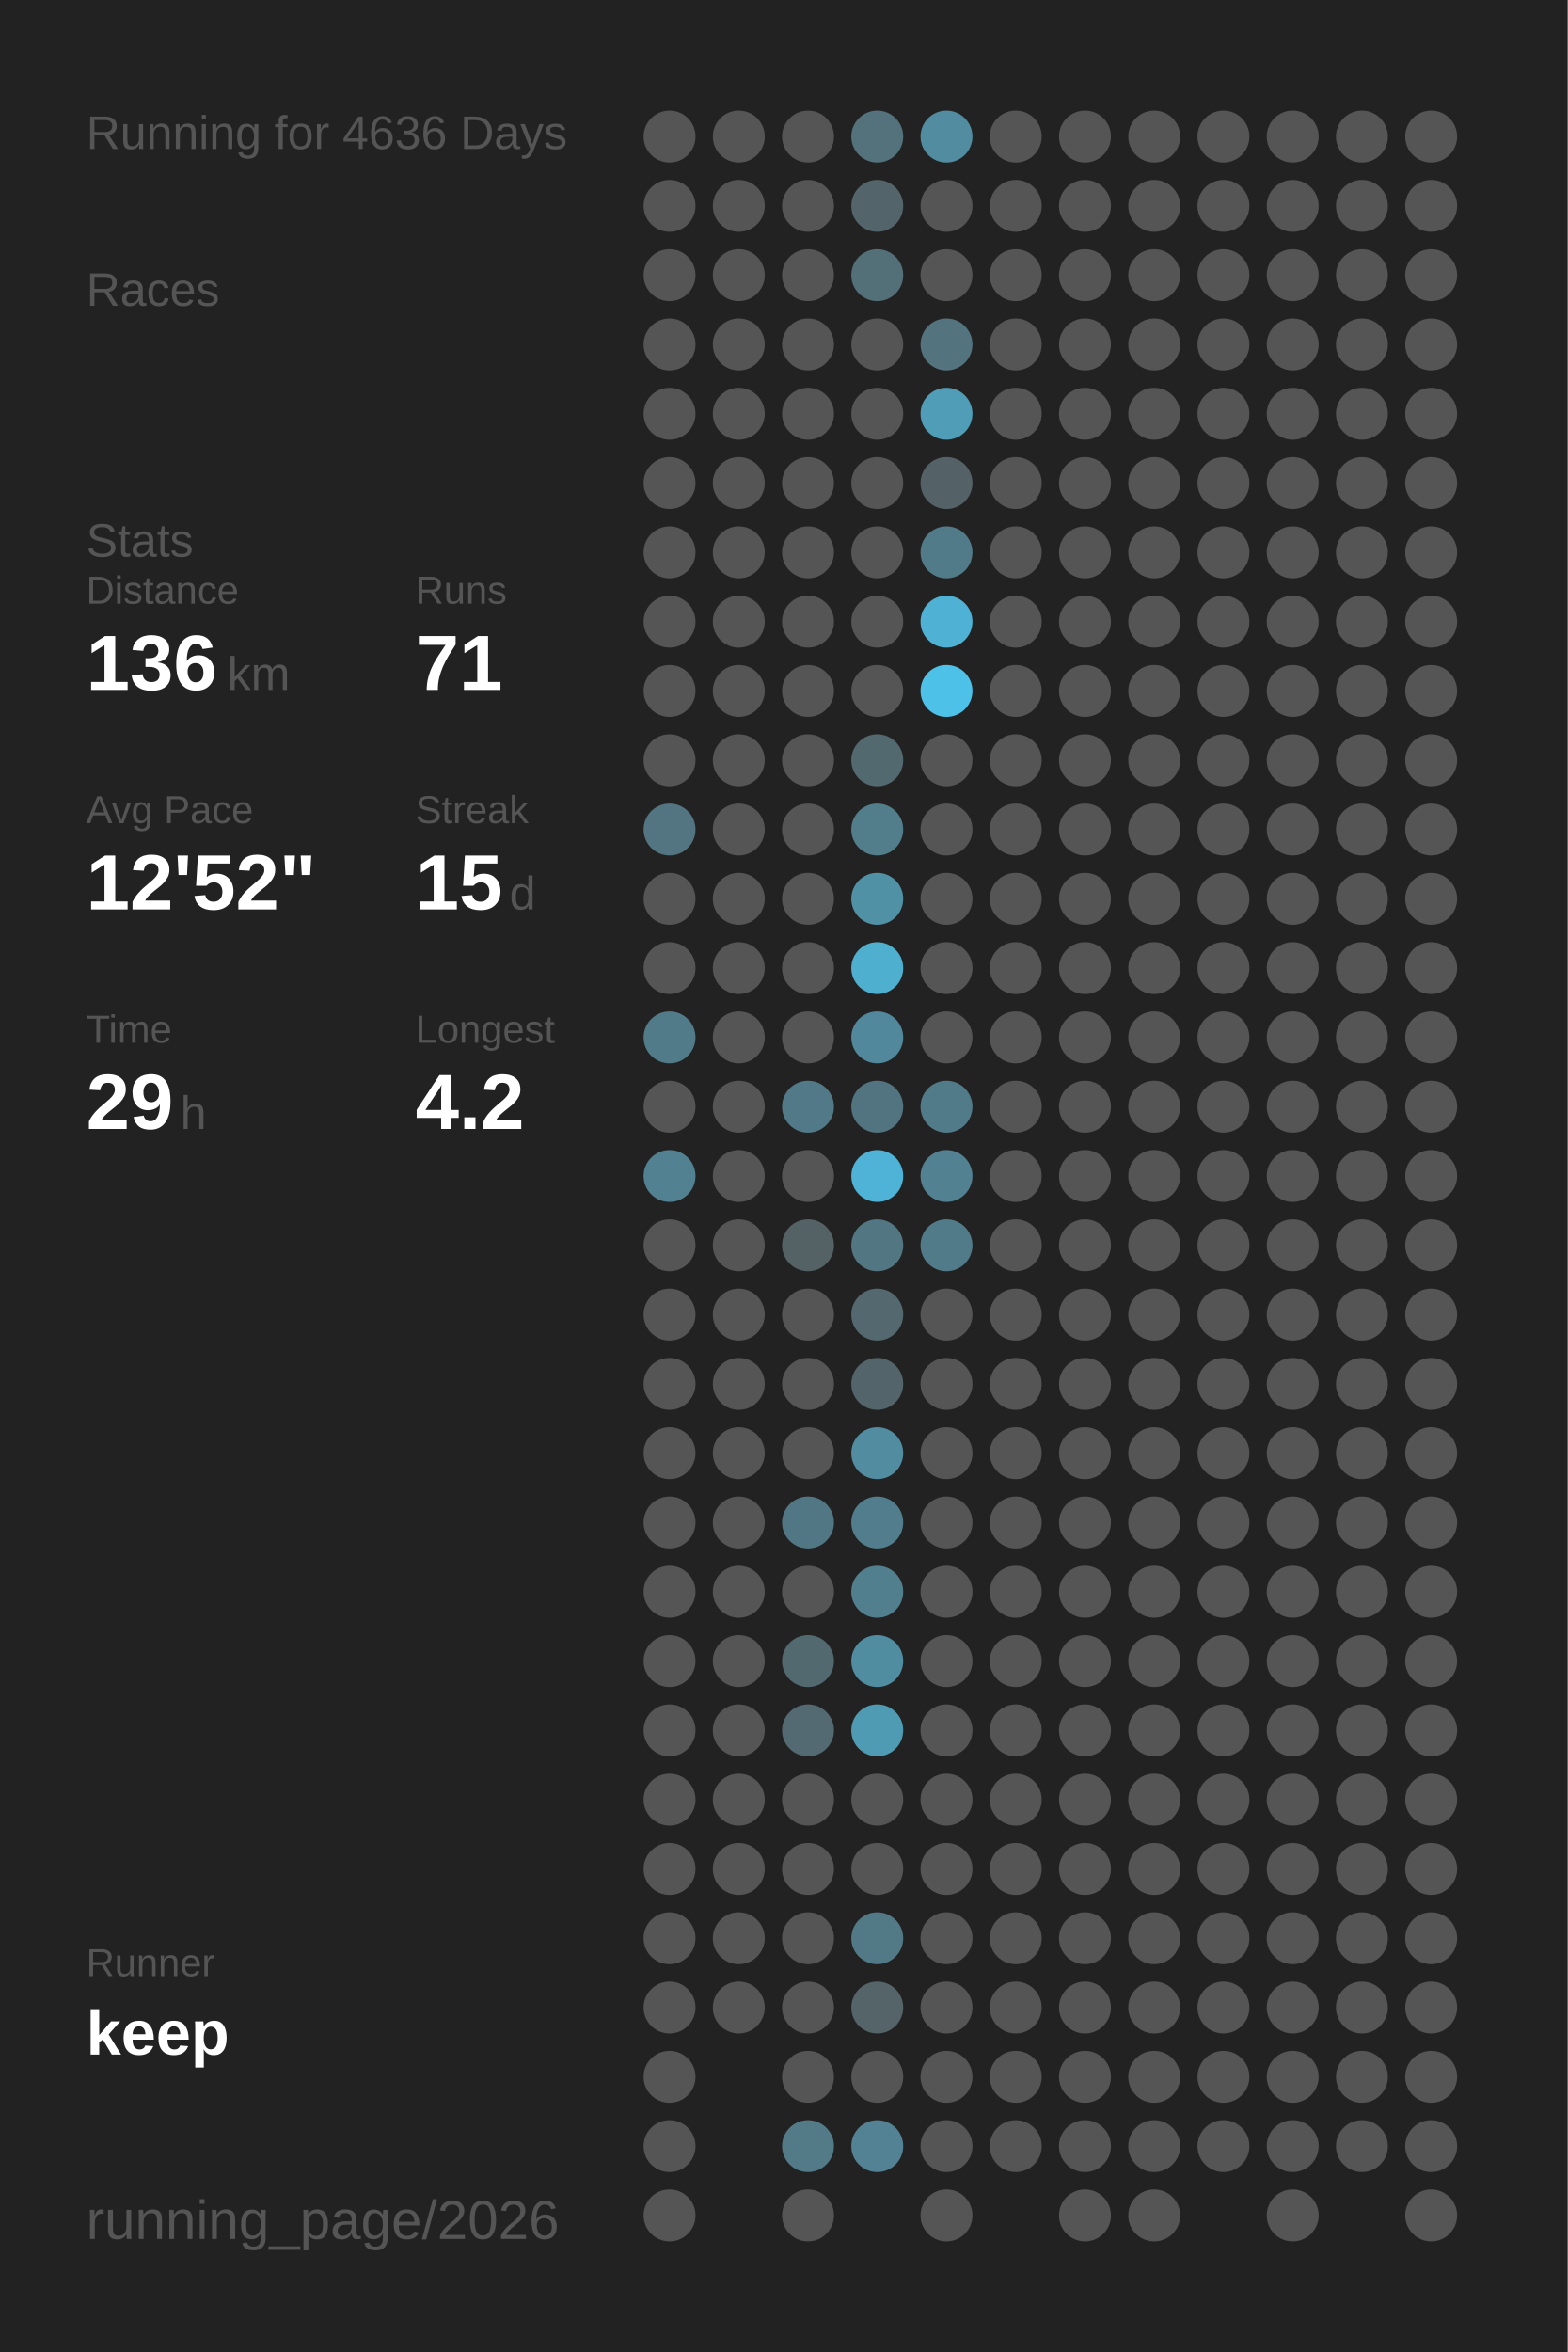
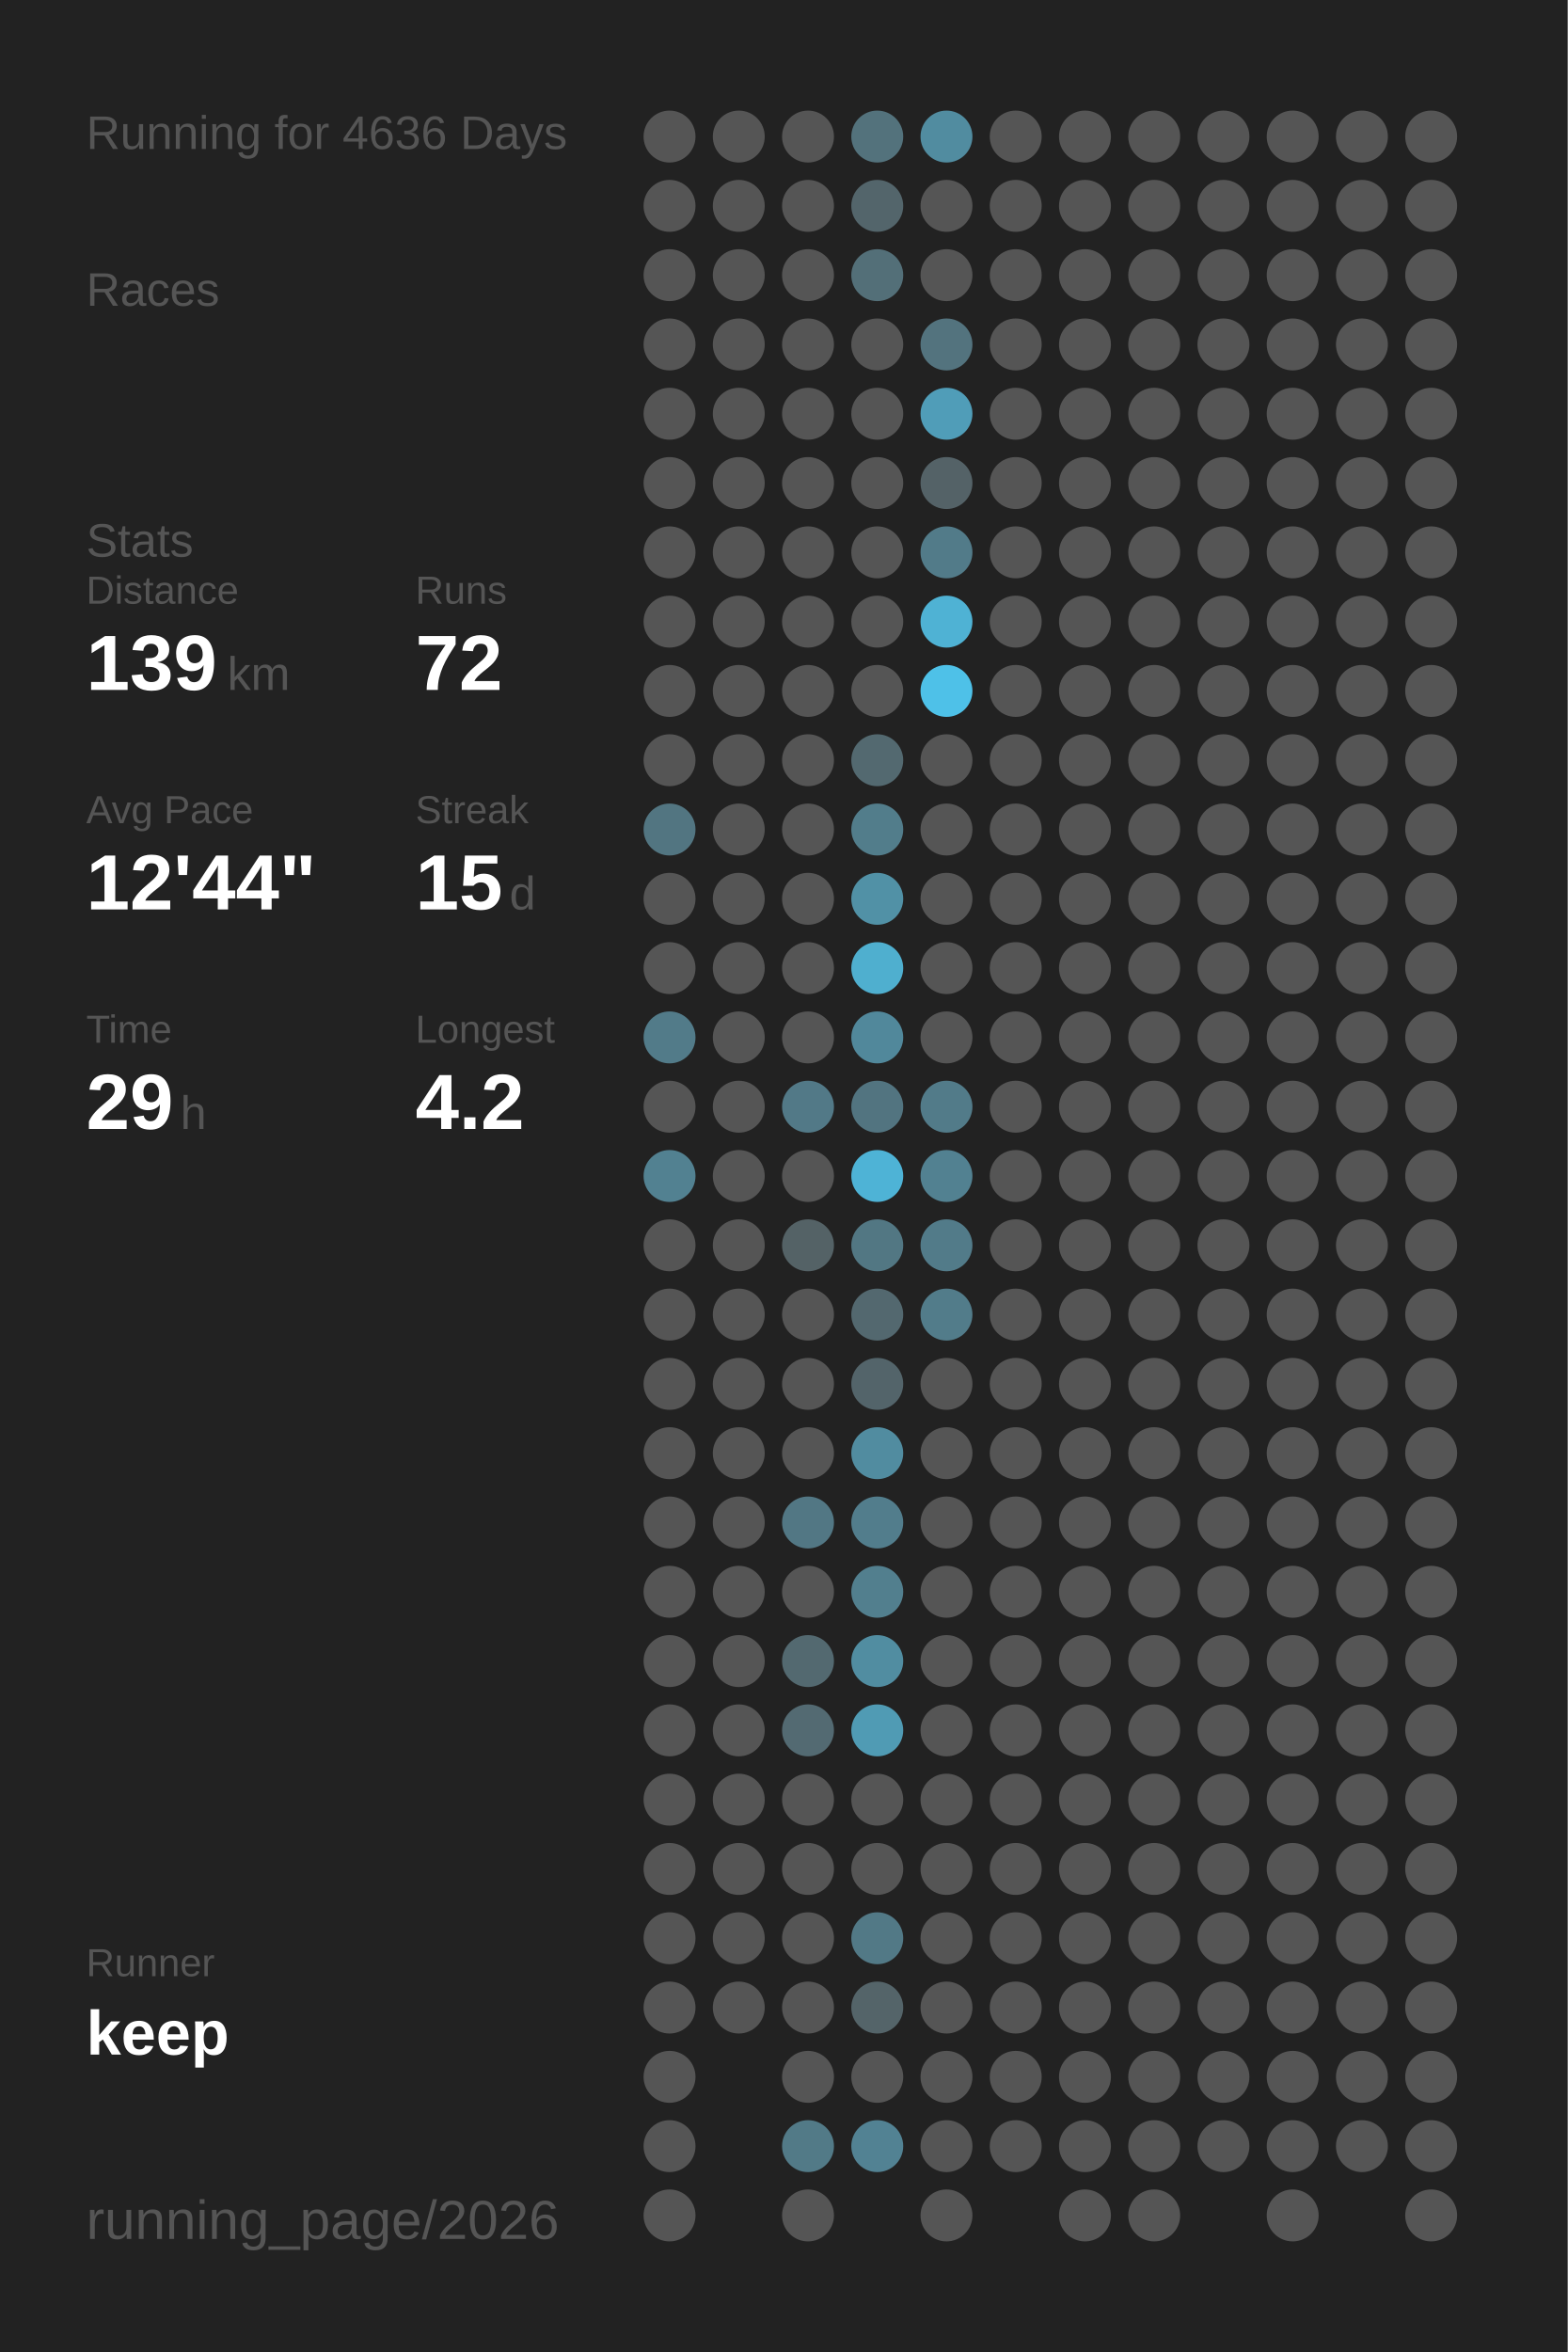
<svg xmlns="http://www.w3.org/2000/svg" baseProfile="full" height="300mm" version="1.1" viewBox="0,0,200,300" width="200mm">
  <defs />
  <rect fill="#222222" height="300" width="200" x="0" y="0" />
  <text fill="#555555" style="font-size:6px; font-family:Arial;" x="11" y="19">Running for 4636 Days</text>
  <text fill="#555555" style="font-size:6px; font-family:Arial;" x="11" y="39">Races</text>
  <text fill="#555555" style="font-size:6px; font-family:Arial;" x="11" y="71">Stats</text>
  <text fill="#555555" style="font-size:5px; font-family:Arial;" x="11" y="77">Distance</text>
-   <text fill="#FFFFFF" style="font-size:10px; font-family:Arial; font-weight:bold;" x="11" y="88">136</text>
+   <text fill="#FFFFFF" style="font-size:10px; font-family:Arial; font-weight:bold;" x="11" y="88">139</text>
  <text fill="#555555" style="font-size:6px; font-family:Arial;" x="29" y="88">km</text>
  <text fill="#555555" style="font-size:5px; font-family:Arial;" x="53" y="77">Runs</text>
-   <text fill="#FFFFFF" style="font-size:10px; font-family:Arial; font-weight:bold;" x="53" y="88">71</text>
+   <text fill="#FFFFFF" style="font-size:10px; font-family:Arial; font-weight:bold;" x="53" y="88">72</text>
  <text fill="#555555" style="font-size:5px; font-family:Arial;" x="11" y="105">Avg Pace</text>
-   <text fill="#FFFFFF" style="font-size:10px; font-family:Arial; font-weight:bold;" x="11" y="116">12'52"</text>
+   <text fill="#FFFFFF" style="font-size:10px; font-family:Arial; font-weight:bold;" x="11" y="116">12'44"</text>
  <text fill="#555555" style="font-size:5px; font-family:Arial;" x="53" y="105">Streak</text>
  <text fill="#FFFFFF" style="font-size:10px; font-family:Arial; font-weight:bold;" x="53" y="116">15</text>
  <text fill="#555555" style="font-size:6px; font-family:Arial;" x="65" y="116">d</text>
  <text fill="#555555" style="font-size:5px; font-family:Arial;" x="11" y="133">Time</text>
  <text fill="#FFFFFF" style="font-size:10px; font-family:Arial; font-weight:bold;" x="11" y="144">29</text>
  <text fill="#555555" style="font-size:6px; font-family:Arial;" x="23" y="144">h</text>
  <text fill="#555555" style="font-size:5px; font-family:Arial;" x="53" y="133">Longest</text>
  <text fill="#FFFFFF" style="font-size:10px; font-family:Arial; font-weight:bold;" x="53" y="144">4.2</text>
  <text fill="#555555" style="font-size:5px; font-family:Arial;" x="11" y="252.065">Runner</text>
  <text fill="#FFFFFF" style="font-size:8px; font-family:Arial; font-weight:bold;" x="11" y="262.065">keep</text>
  <text fill="#555555" style="font-size:7px; font-family:Arial;" x="11" y="285.581">running_page/2026</text>
  <circle cx="85.417" cy="17.419" fill="#555555" r="3.312" />
  <circle cx="85.417" cy="26.258" fill="#555555" r="3.312" />
  <circle cx="85.417" cy="35.097" fill="#555555" r="3.312" />
  <circle cx="85.417" cy="43.935" fill="#555555" r="3.312" />
  <circle cx="85.417" cy="52.774" fill="#555555" r="3.312" />
  <circle cx="85.417" cy="61.613" fill="#555555" r="3.312" />
  <circle cx="85.417" cy="70.452" fill="#555555" r="3.312" />
  <circle cx="85.417" cy="79.29" fill="#555555" r="3.312" />
  <circle cx="85.417" cy="88.129" fill="#555555" r="3.312" />
  <circle cx="85.417" cy="96.968" fill="#555555" r="3.312" />
  <circle cx="85.417" cy="105.806" fill="#527581" r="3.312" />
  <circle cx="85.417" cy="114.645" fill="#555555" r="3.312" />
  <circle cx="85.417" cy="123.484" fill="#555555" r="3.312" />
  <circle cx="85.417" cy="132.323" fill="#527b89" r="3.312" />
  <circle cx="85.417" cy="141.161" fill="#555555" r="3.312" />
  <circle cx="85.417" cy="150" fill="#528191" r="3.312" />
  <circle cx="85.417" cy="158.839" fill="#555555" r="3.312" />
  <circle cx="85.417" cy="167.677" fill="#555555" r="3.312" />
  <circle cx="85.417" cy="176.516" fill="#555555" r="3.312" />
  <circle cx="85.417" cy="185.355" fill="#555555" r="3.312" />
  <circle cx="85.417" cy="194.194" fill="#555555" r="3.312" />
  <circle cx="85.417" cy="203.032" fill="#555555" r="3.312" />
  <circle cx="85.417" cy="211.871" fill="#555555" r="3.312" />
  <circle cx="85.417" cy="220.71" fill="#555555" r="3.312" />
  <circle cx="85.417" cy="229.548" fill="#555555" r="3.312" />
  <circle cx="85.417" cy="238.387" fill="#555555" r="3.312" />
  <circle cx="85.417" cy="247.226" fill="#555555" r="3.312" />
  <circle cx="85.417" cy="256.065" fill="#555555" r="3.312" />
  <circle cx="85.417" cy="264.903" fill="#555555" r="3.312" />
  <circle cx="85.417" cy="273.742" fill="#555555" r="3.312" />
  <circle cx="85.417" cy="282.581" fill="#555555" r="3.312" />
  <circle cx="94.25" cy="17.419" fill="#555555" r="3.312" />
  <circle cx="94.25" cy="26.258" fill="#555555" r="3.312" />
  <circle cx="94.25" cy="35.097" fill="#555555" r="3.312" />
  <circle cx="94.25" cy="43.935" fill="#555555" r="3.312" />
  <circle cx="94.25" cy="52.774" fill="#555555" r="3.312" />
  <circle cx="94.25" cy="61.613" fill="#555555" r="3.312" />
  <circle cx="94.25" cy="70.452" fill="#555555" r="3.312" />
  <circle cx="94.25" cy="79.29" fill="#555555" r="3.312" />
  <circle cx="94.25" cy="88.129" fill="#555555" r="3.312" />
  <circle cx="94.25" cy="96.968" fill="#555555" r="3.312" />
  <circle cx="94.25" cy="105.806" fill="#555555" r="3.312" />
  <circle cx="94.25" cy="114.645" fill="#555555" r="3.312" />
  <circle cx="94.25" cy="123.484" fill="#555555" r="3.312" />
  <circle cx="94.25" cy="132.323" fill="#555555" r="3.312" />
  <circle cx="94.25" cy="141.161" fill="#555555" r="3.312" />
  <circle cx="94.25" cy="150" fill="#555555" r="3.312" />
  <circle cx="94.25" cy="158.839" fill="#555555" r="3.312" />
  <circle cx="94.25" cy="167.677" fill="#555555" r="3.312" />
  <circle cx="94.25" cy="176.516" fill="#555555" r="3.312" />
  <circle cx="94.25" cy="185.355" fill="#555555" r="3.312" />
  <circle cx="94.25" cy="194.194" fill="#555555" r="3.312" />
  <circle cx="94.25" cy="203.032" fill="#555555" r="3.312" />
  <circle cx="94.25" cy="211.871" fill="#555555" r="3.312" />
  <circle cx="94.25" cy="220.71" fill="#555555" r="3.312" />
  <circle cx="94.25" cy="229.548" fill="#555555" r="3.312" />
  <circle cx="94.25" cy="238.387" fill="#555555" r="3.312" />
  <circle cx="94.25" cy="247.226" fill="#555555" r="3.312" />
  <circle cx="94.25" cy="256.065" fill="#555555" r="3.312" />
  <circle cx="103.083" cy="17.419" fill="#555555" r="3.312" />
  <circle cx="103.083" cy="26.258" fill="#555555" r="3.312" />
  <circle cx="103.083" cy="35.097" fill="#555555" r="3.312" />
  <circle cx="103.083" cy="43.935" fill="#555555" r="3.312" />
  <circle cx="103.083" cy="52.774" fill="#555555" r="3.312" />
  <circle cx="103.083" cy="61.613" fill="#555555" r="3.312" />
  <circle cx="103.083" cy="70.452" fill="#555555" r="3.312" />
  <circle cx="103.083" cy="79.29" fill="#555555" r="3.312" />
  <circle cx="103.083" cy="88.129" fill="#555555" r="3.312" />
  <circle cx="103.083" cy="96.968" fill="#555555" r="3.312" />
  <circle cx="103.083" cy="105.806" fill="#555555" r="3.312" />
  <circle cx="103.083" cy="114.645" fill="#555555" r="3.312" />
  <circle cx="103.083" cy="123.484" fill="#555555" r="3.312" />
  <circle cx="103.083" cy="132.323" fill="#555555" r="3.312" />
  <circle cx="103.083" cy="141.161" fill="#527987" r="3.312" />
  <circle cx="103.083" cy="150" fill="#555555" r="3.312" />
  <circle cx="103.083" cy="158.839" fill="#546266" r="3.312" />
  <circle cx="103.083" cy="167.677" fill="#555555" r="3.312" />
  <circle cx="103.083" cy="176.516" fill="#555555" r="3.312" />
  <circle cx="103.083" cy="185.355" fill="#555555" r="3.312" />
  <circle cx="103.083" cy="194.194" fill="#527784" r="3.312" />
  <circle cx="103.083" cy="203.032" fill="#555555" r="3.312" />
  <circle cx="103.083" cy="211.871" fill="#536970" r="3.312" />
  <circle cx="103.083" cy="220.71" fill="#536a72" r="3.312" />
  <circle cx="103.083" cy="229.548" fill="#555555" r="3.312" />
  <circle cx="103.083" cy="238.387" fill="#555555" r="3.312" />
  <circle cx="103.083" cy="247.226" fill="#555555" r="3.312" />
  <circle cx="103.083" cy="256.065" fill="#555555" r="3.312" />
  <circle cx="103.083" cy="264.903" fill="#555555" r="3.312" />
  <circle cx="103.083" cy="273.742" fill="#527a87" r="3.312" />
  <circle cx="103.083" cy="282.581" fill="#555555" r="3.312" />
  <circle cx="111.917" cy="17.419" fill="#53727c" r="3.312" />
  <circle cx="111.917" cy="26.258" fill="#53656b" r="3.312" />
  <circle cx="111.917" cy="35.097" fill="#536f78" r="3.312" />
  <circle cx="111.917" cy="43.935" fill="#555555" r="3.312" />
  <circle cx="111.917" cy="52.774" fill="#555555" r="3.312" />
  <circle cx="111.917" cy="61.613" fill="#555555" r="3.312" />
  <circle cx="111.917" cy="70.452" fill="#555555" r="3.312" />
  <circle cx="111.917" cy="79.29" fill="#555555" r="3.312" />
  <circle cx="111.917" cy="88.129" fill="#555555" r="3.312" />
  <circle cx="111.917" cy="96.968" fill="#536970" r="3.312" />
  <circle cx="111.917" cy="105.806" fill="#527d8b" r="3.312" />
  <circle cx="111.917" cy="114.645" fill="#5191a6" r="3.312" />
  <circle cx="111.917" cy="123.484" fill="#4fafcf" r="3.312" />
  <circle cx="111.917" cy="132.323" fill="#51889b" r="3.312" />
  <circle cx="111.917" cy="141.161" fill="#527480" r="3.312" />
  <circle cx="111.917" cy="150" fill="#4eb3d6" r="3.312" />
  <circle cx="111.917" cy="158.839" fill="#527783" r="3.312" />
  <circle cx="111.917" cy="167.677" fill="#53686f" r="3.312" />
  <circle cx="111.917" cy="176.516" fill="#53646a" r="3.312" />
  <circle cx="111.917" cy="185.355" fill="#518ca0" r="3.312" />
  <circle cx="111.917" cy="194.194" fill="#527d8c" r="3.312" />
  <circle cx="111.917" cy="203.032" fill="#527f8e" r="3.312" />
  <circle cx="111.917" cy="211.871" fill="#518da1" r="3.312" />
  <circle cx="111.917" cy="220.71" fill="#509bb4" r="3.312" />
  <circle cx="111.917" cy="229.548" fill="#555555" r="3.312" />
  <circle cx="111.917" cy="238.387" fill="#555555" r="3.312" />
  <circle cx="111.917" cy="247.226" fill="#527986" r="3.312" />
  <circle cx="111.917" cy="256.065" fill="#546469" r="3.312" />
  <circle cx="111.917" cy="264.903" fill="#555555" r="3.312" />
  <circle cx="111.917" cy="273.742" fill="#528293" r="3.312" />
  <circle cx="120.75" cy="17.419" fill="#518ca0" r="3.312" />
  <circle cx="120.75" cy="26.258" fill="#555555" r="3.312" />
  <circle cx="120.75" cy="35.097" fill="#555555" r="3.312" />
  <circle cx="120.75" cy="43.935" fill="#53737e" r="3.312" />
  <circle cx="120.75" cy="52.774" fill="#509db8" r="3.312" />
  <circle cx="120.75" cy="61.613" fill="#546267" r="3.312" />
  <circle cx="120.75" cy="70.452" fill="#527b89" r="3.312" />
  <circle cx="120.75" cy="79.29" fill="#4fb2d4" r="3.312" />
  <circle cx="120.75" cy="88.129" fill="#4ec1e8" r="3.312" />
  <circle cx="120.75" cy="96.968" fill="#555555" r="3.312" />
  <circle cx="120.75" cy="105.806" fill="#555555" r="3.312" />
  <circle cx="120.75" cy="114.645" fill="#555555" r="3.312" />
  <circle cx="120.75" cy="123.484" fill="#555555" r="3.312" />
  <circle cx="120.75" cy="132.323" fill="#555555" r="3.312" />
  <circle cx="120.75" cy="141.161" fill="#527b89" r="3.312" />
  <circle cx="120.75" cy="150" fill="#528191" r="3.312" />
  <circle cx="120.75" cy="158.839" fill="#527b89" r="3.312" />
-   <circle cx="120.75" cy="167.677" fill="#555555" r="3.312" />
+   <circle cx="120.75" cy="167.677" fill="#527c8a" r="3.312" />
  <circle cx="120.75" cy="176.516" fill="#555555" r="3.312" />
  <circle cx="120.75" cy="185.355" fill="#555555" r="3.312" />
  <circle cx="120.75" cy="194.194" fill="#555555" r="3.312" />
  <circle cx="120.75" cy="203.032" fill="#555555" r="3.312" />
  <circle cx="120.75" cy="211.871" fill="#555555" r="3.312" />
  <circle cx="120.75" cy="220.71" fill="#555555" r="3.312" />
  <circle cx="120.75" cy="229.548" fill="#555555" r="3.312" />
  <circle cx="120.75" cy="238.387" fill="#555555" r="3.312" />
  <circle cx="120.75" cy="247.226" fill="#555555" r="3.312" />
  <circle cx="120.75" cy="256.065" fill="#555555" r="3.312" />
  <circle cx="120.75" cy="264.903" fill="#555555" r="3.312" />
  <circle cx="120.75" cy="273.742" fill="#555555" r="3.312" />
  <circle cx="120.75" cy="282.581" fill="#555555" r="3.312" />
  <circle cx="129.583" cy="17.419" fill="#555555" r="3.312" />
  <circle cx="129.583" cy="26.258" fill="#555555" r="3.312" />
  <circle cx="129.583" cy="35.097" fill="#555555" r="3.312" />
  <circle cx="129.583" cy="43.935" fill="#555555" r="3.312" />
  <circle cx="129.583" cy="52.774" fill="#555555" r="3.312" />
  <circle cx="129.583" cy="61.613" fill="#555555" r="3.312" />
  <circle cx="129.583" cy="70.452" fill="#555555" r="3.312" />
  <circle cx="129.583" cy="79.29" fill="#555555" r="3.312" />
  <circle cx="129.583" cy="88.129" fill="#555555" r="3.312" />
  <circle cx="129.583" cy="96.968" fill="#555555" r="3.312" />
  <circle cx="129.583" cy="105.806" fill="#555555" r="3.312" />
  <circle cx="129.583" cy="114.645" fill="#555555" r="3.312" />
  <circle cx="129.583" cy="123.484" fill="#555555" r="3.312" />
  <circle cx="129.583" cy="132.323" fill="#555555" r="3.312" />
  <circle cx="129.583" cy="141.161" fill="#555555" r="3.312" />
  <circle cx="129.583" cy="150" fill="#555555" r="3.312" />
  <circle cx="129.583" cy="158.839" fill="#555555" r="3.312" />
  <circle cx="129.583" cy="167.677" fill="#555555" r="3.312" />
  <circle cx="129.583" cy="176.516" fill="#555555" r="3.312" />
  <circle cx="129.583" cy="185.355" fill="#555555" r="3.312" />
  <circle cx="129.583" cy="194.194" fill="#555555" r="3.312" />
  <circle cx="129.583" cy="203.032" fill="#555555" r="3.312" />
  <circle cx="129.583" cy="211.871" fill="#555555" r="3.312" />
  <circle cx="129.583" cy="220.71" fill="#555555" r="3.312" />
  <circle cx="129.583" cy="229.548" fill="#555555" r="3.312" />
  <circle cx="129.583" cy="238.387" fill="#555555" r="3.312" />
  <circle cx="129.583" cy="247.226" fill="#555555" r="3.312" />
  <circle cx="129.583" cy="256.065" fill="#555555" r="3.312" />
  <circle cx="129.583" cy="264.903" fill="#555555" r="3.312" />
  <circle cx="129.583" cy="273.742" fill="#555555" r="3.312" />
  <circle cx="138.417" cy="17.419" fill="#555555" r="3.312" />
  <circle cx="138.417" cy="26.258" fill="#555555" r="3.312" />
  <circle cx="138.417" cy="35.097" fill="#555555" r="3.312" />
  <circle cx="138.417" cy="43.935" fill="#555555" r="3.312" />
  <circle cx="138.417" cy="52.774" fill="#555555" r="3.312" />
  <circle cx="138.417" cy="61.613" fill="#555555" r="3.312" />
  <circle cx="138.417" cy="70.452" fill="#555555" r="3.312" />
  <circle cx="138.417" cy="79.29" fill="#555555" r="3.312" />
  <circle cx="138.417" cy="88.129" fill="#555555" r="3.312" />
  <circle cx="138.417" cy="96.968" fill="#555555" r="3.312" />
  <circle cx="138.417" cy="105.806" fill="#555555" r="3.312" />
  <circle cx="138.417" cy="114.645" fill="#555555" r="3.312" />
  <circle cx="138.417" cy="123.484" fill="#555555" r="3.312" />
  <circle cx="138.417" cy="132.323" fill="#555555" r="3.312" />
  <circle cx="138.417" cy="141.161" fill="#555555" r="3.312" />
  <circle cx="138.417" cy="150" fill="#555555" r="3.312" />
  <circle cx="138.417" cy="158.839" fill="#555555" r="3.312" />
  <circle cx="138.417" cy="167.677" fill="#555555" r="3.312" />
  <circle cx="138.417" cy="176.516" fill="#555555" r="3.312" />
  <circle cx="138.417" cy="185.355" fill="#555555" r="3.312" />
  <circle cx="138.417" cy="194.194" fill="#555555" r="3.312" />
  <circle cx="138.417" cy="203.032" fill="#555555" r="3.312" />
  <circle cx="138.417" cy="211.871" fill="#555555" r="3.312" />
  <circle cx="138.417" cy="220.71" fill="#555555" r="3.312" />
  <circle cx="138.417" cy="229.548" fill="#555555" r="3.312" />
  <circle cx="138.417" cy="238.387" fill="#555555" r="3.312" />
  <circle cx="138.417" cy="247.226" fill="#555555" r="3.312" />
  <circle cx="138.417" cy="256.065" fill="#555555" r="3.312" />
  <circle cx="138.417" cy="264.903" fill="#555555" r="3.312" />
  <circle cx="138.417" cy="273.742" fill="#555555" r="3.312" />
  <circle cx="138.417" cy="282.581" fill="#555555" r="3.312" />
  <circle cx="147.25" cy="17.419" fill="#555555" r="3.312" />
  <circle cx="147.25" cy="26.258" fill="#555555" r="3.312" />
  <circle cx="147.25" cy="35.097" fill="#555555" r="3.312" />
  <circle cx="147.25" cy="43.935" fill="#555555" r="3.312" />
  <circle cx="147.25" cy="52.774" fill="#555555" r="3.312" />
  <circle cx="147.25" cy="61.613" fill="#555555" r="3.312" />
  <circle cx="147.25" cy="70.452" fill="#555555" r="3.312" />
  <circle cx="147.25" cy="79.29" fill="#555555" r="3.312" />
  <circle cx="147.25" cy="88.129" fill="#555555" r="3.312" />
  <circle cx="147.25" cy="96.968" fill="#555555" r="3.312" />
  <circle cx="147.25" cy="105.806" fill="#555555" r="3.312" />
  <circle cx="147.25" cy="114.645" fill="#555555" r="3.312" />
  <circle cx="147.25" cy="123.484" fill="#555555" r="3.312" />
  <circle cx="147.25" cy="132.323" fill="#555555" r="3.312" />
  <circle cx="147.25" cy="141.161" fill="#555555" r="3.312" />
  <circle cx="147.25" cy="150" fill="#555555" r="3.312" />
  <circle cx="147.25" cy="158.839" fill="#555555" r="3.312" />
  <circle cx="147.25" cy="167.677" fill="#555555" r="3.312" />
  <circle cx="147.25" cy="176.516" fill="#555555" r="3.312" />
  <circle cx="147.25" cy="185.355" fill="#555555" r="3.312" />
  <circle cx="147.25" cy="194.194" fill="#555555" r="3.312" />
  <circle cx="147.25" cy="203.032" fill="#555555" r="3.312" />
  <circle cx="147.25" cy="211.871" fill="#555555" r="3.312" />
  <circle cx="147.25" cy="220.71" fill="#555555" r="3.312" />
  <circle cx="147.25" cy="229.548" fill="#555555" r="3.312" />
  <circle cx="147.25" cy="238.387" fill="#555555" r="3.312" />
  <circle cx="147.25" cy="247.226" fill="#555555" r="3.312" />
  <circle cx="147.25" cy="256.065" fill="#555555" r="3.312" />
  <circle cx="147.25" cy="264.903" fill="#555555" r="3.312" />
  <circle cx="147.25" cy="273.742" fill="#555555" r="3.312" />
  <circle cx="147.25" cy="282.581" fill="#555555" r="3.312" />
  <circle cx="156.083" cy="17.419" fill="#555555" r="3.312" />
  <circle cx="156.083" cy="26.258" fill="#555555" r="3.312" />
  <circle cx="156.083" cy="35.097" fill="#555555" r="3.312" />
  <circle cx="156.083" cy="43.935" fill="#555555" r="3.312" />
  <circle cx="156.083" cy="52.774" fill="#555555" r="3.312" />
  <circle cx="156.083" cy="61.613" fill="#555555" r="3.312" />
  <circle cx="156.083" cy="70.452" fill="#555555" r="3.312" />
  <circle cx="156.083" cy="79.29" fill="#555555" r="3.312" />
  <circle cx="156.083" cy="88.129" fill="#555555" r="3.312" />
  <circle cx="156.083" cy="96.968" fill="#555555" r="3.312" />
  <circle cx="156.083" cy="105.806" fill="#555555" r="3.312" />
  <circle cx="156.083" cy="114.645" fill="#555555" r="3.312" />
  <circle cx="156.083" cy="123.484" fill="#555555" r="3.312" />
  <circle cx="156.083" cy="132.323" fill="#555555" r="3.312" />
  <circle cx="156.083" cy="141.161" fill="#555555" r="3.312" />
  <circle cx="156.083" cy="150" fill="#555555" r="3.312" />
  <circle cx="156.083" cy="158.839" fill="#555555" r="3.312" />
  <circle cx="156.083" cy="167.677" fill="#555555" r="3.312" />
  <circle cx="156.083" cy="176.516" fill="#555555" r="3.312" />
  <circle cx="156.083" cy="185.355" fill="#555555" r="3.312" />
  <circle cx="156.083" cy="194.194" fill="#555555" r="3.312" />
  <circle cx="156.083" cy="203.032" fill="#555555" r="3.312" />
  <circle cx="156.083" cy="211.871" fill="#555555" r="3.312" />
  <circle cx="156.083" cy="220.71" fill="#555555" r="3.312" />
  <circle cx="156.083" cy="229.548" fill="#555555" r="3.312" />
  <circle cx="156.083" cy="238.387" fill="#555555" r="3.312" />
  <circle cx="156.083" cy="247.226" fill="#555555" r="3.312" />
  <circle cx="156.083" cy="256.065" fill="#555555" r="3.312" />
  <circle cx="156.083" cy="264.903" fill="#555555" r="3.312" />
  <circle cx="156.083" cy="273.742" fill="#555555" r="3.312" />
  <circle cx="164.917" cy="17.419" fill="#555555" r="3.312" />
  <circle cx="164.917" cy="26.258" fill="#555555" r="3.312" />
  <circle cx="164.917" cy="35.097" fill="#555555" r="3.312" />
  <circle cx="164.917" cy="43.935" fill="#555555" r="3.312" />
  <circle cx="164.917" cy="52.774" fill="#555555" r="3.312" />
  <circle cx="164.917" cy="61.613" fill="#555555" r="3.312" />
  <circle cx="164.917" cy="70.452" fill="#555555" r="3.312" />
  <circle cx="164.917" cy="79.29" fill="#555555" r="3.312" />
  <circle cx="164.917" cy="88.129" fill="#555555" r="3.312" />
  <circle cx="164.917" cy="96.968" fill="#555555" r="3.312" />
  <circle cx="164.917" cy="105.806" fill="#555555" r="3.312" />
  <circle cx="164.917" cy="114.645" fill="#555555" r="3.312" />
  <circle cx="164.917" cy="123.484" fill="#555555" r="3.312" />
  <circle cx="164.917" cy="132.323" fill="#555555" r="3.312" />
  <circle cx="164.917" cy="141.161" fill="#555555" r="3.312" />
  <circle cx="164.917" cy="150" fill="#555555" r="3.312" />
  <circle cx="164.917" cy="158.839" fill="#555555" r="3.312" />
  <circle cx="164.917" cy="167.677" fill="#555555" r="3.312" />
  <circle cx="164.917" cy="176.516" fill="#555555" r="3.312" />
  <circle cx="164.917" cy="185.355" fill="#555555" r="3.312" />
  <circle cx="164.917" cy="194.194" fill="#555555" r="3.312" />
  <circle cx="164.917" cy="203.032" fill="#555555" r="3.312" />
  <circle cx="164.917" cy="211.871" fill="#555555" r="3.312" />
  <circle cx="164.917" cy="220.71" fill="#555555" r="3.312" />
  <circle cx="164.917" cy="229.548" fill="#555555" r="3.312" />
  <circle cx="164.917" cy="238.387" fill="#555555" r="3.312" />
  <circle cx="164.917" cy="247.226" fill="#555555" r="3.312" />
  <circle cx="164.917" cy="256.065" fill="#555555" r="3.312" />
  <circle cx="164.917" cy="264.903" fill="#555555" r="3.312" />
  <circle cx="164.917" cy="273.742" fill="#555555" r="3.312" />
  <circle cx="164.917" cy="282.581" fill="#555555" r="3.312" />
  <circle cx="173.75" cy="17.419" fill="#555555" r="3.312" />
  <circle cx="173.75" cy="26.258" fill="#555555" r="3.312" />
  <circle cx="173.75" cy="35.097" fill="#555555" r="3.312" />
  <circle cx="173.75" cy="43.935" fill="#555555" r="3.312" />
  <circle cx="173.75" cy="52.774" fill="#555555" r="3.312" />
  <circle cx="173.75" cy="61.613" fill="#555555" r="3.312" />
  <circle cx="173.75" cy="70.452" fill="#555555" r="3.312" />
  <circle cx="173.75" cy="79.29" fill="#555555" r="3.312" />
  <circle cx="173.75" cy="88.129" fill="#555555" r="3.312" />
  <circle cx="173.75" cy="96.968" fill="#555555" r="3.312" />
  <circle cx="173.75" cy="105.806" fill="#555555" r="3.312" />
  <circle cx="173.75" cy="114.645" fill="#555555" r="3.312" />
  <circle cx="173.75" cy="123.484" fill="#555555" r="3.312" />
  <circle cx="173.75" cy="132.323" fill="#555555" r="3.312" />
  <circle cx="173.75" cy="141.161" fill="#555555" r="3.312" />
  <circle cx="173.75" cy="150" fill="#555555" r="3.312" />
  <circle cx="173.75" cy="158.839" fill="#555555" r="3.312" />
  <circle cx="173.75" cy="167.677" fill="#555555" r="3.312" />
  <circle cx="173.75" cy="176.516" fill="#555555" r="3.312" />
  <circle cx="173.75" cy="185.355" fill="#555555" r="3.312" />
  <circle cx="173.75" cy="194.194" fill="#555555" r="3.312" />
  <circle cx="173.75" cy="203.032" fill="#555555" r="3.312" />
  <circle cx="173.75" cy="211.871" fill="#555555" r="3.312" />
  <circle cx="173.75" cy="220.71" fill="#555555" r="3.312" />
  <circle cx="173.75" cy="229.548" fill="#555555" r="3.312" />
  <circle cx="173.75" cy="238.387" fill="#555555" r="3.312" />
  <circle cx="173.75" cy="247.226" fill="#555555" r="3.312" />
  <circle cx="173.75" cy="256.065" fill="#555555" r="3.312" />
  <circle cx="173.75" cy="264.903" fill="#555555" r="3.312" />
  <circle cx="173.75" cy="273.742" fill="#555555" r="3.312" />
  <circle cx="182.583" cy="17.419" fill="#555555" r="3.312" />
  <circle cx="182.583" cy="26.258" fill="#555555" r="3.312" />
  <circle cx="182.583" cy="35.097" fill="#555555" r="3.312" />
  <circle cx="182.583" cy="43.935" fill="#555555" r="3.312" />
  <circle cx="182.583" cy="52.774" fill="#555555" r="3.312" />
  <circle cx="182.583" cy="61.613" fill="#555555" r="3.312" />
  <circle cx="182.583" cy="70.452" fill="#555555" r="3.312" />
  <circle cx="182.583" cy="79.29" fill="#555555" r="3.312" />
  <circle cx="182.583" cy="88.129" fill="#555555" r="3.312" />
  <circle cx="182.583" cy="96.968" fill="#555555" r="3.312" />
  <circle cx="182.583" cy="105.806" fill="#555555" r="3.312" />
  <circle cx="182.583" cy="114.645" fill="#555555" r="3.312" />
  <circle cx="182.583" cy="123.484" fill="#555555" r="3.312" />
  <circle cx="182.583" cy="132.323" fill="#555555" r="3.312" />
  <circle cx="182.583" cy="141.161" fill="#555555" r="3.312" />
  <circle cx="182.583" cy="150" fill="#555555" r="3.312" />
  <circle cx="182.583" cy="158.839" fill="#555555" r="3.312" />
  <circle cx="182.583" cy="167.677" fill="#555555" r="3.312" />
  <circle cx="182.583" cy="176.516" fill="#555555" r="3.312" />
  <circle cx="182.583" cy="185.355" fill="#555555" r="3.312" />
  <circle cx="182.583" cy="194.194" fill="#555555" r="3.312" />
  <circle cx="182.583" cy="203.032" fill="#555555" r="3.312" />
  <circle cx="182.583" cy="211.871" fill="#555555" r="3.312" />
  <circle cx="182.583" cy="220.71" fill="#555555" r="3.312" />
  <circle cx="182.583" cy="229.548" fill="#555555" r="3.312" />
  <circle cx="182.583" cy="238.387" fill="#555555" r="3.312" />
  <circle cx="182.583" cy="247.226" fill="#555555" r="3.312" />
  <circle cx="182.583" cy="256.065" fill="#555555" r="3.312" />
  <circle cx="182.583" cy="264.903" fill="#555555" r="3.312" />
  <circle cx="182.583" cy="273.742" fill="#555555" r="3.312" />
  <circle cx="182.583" cy="282.581" fill="#555555" r="3.312" />
</svg>
